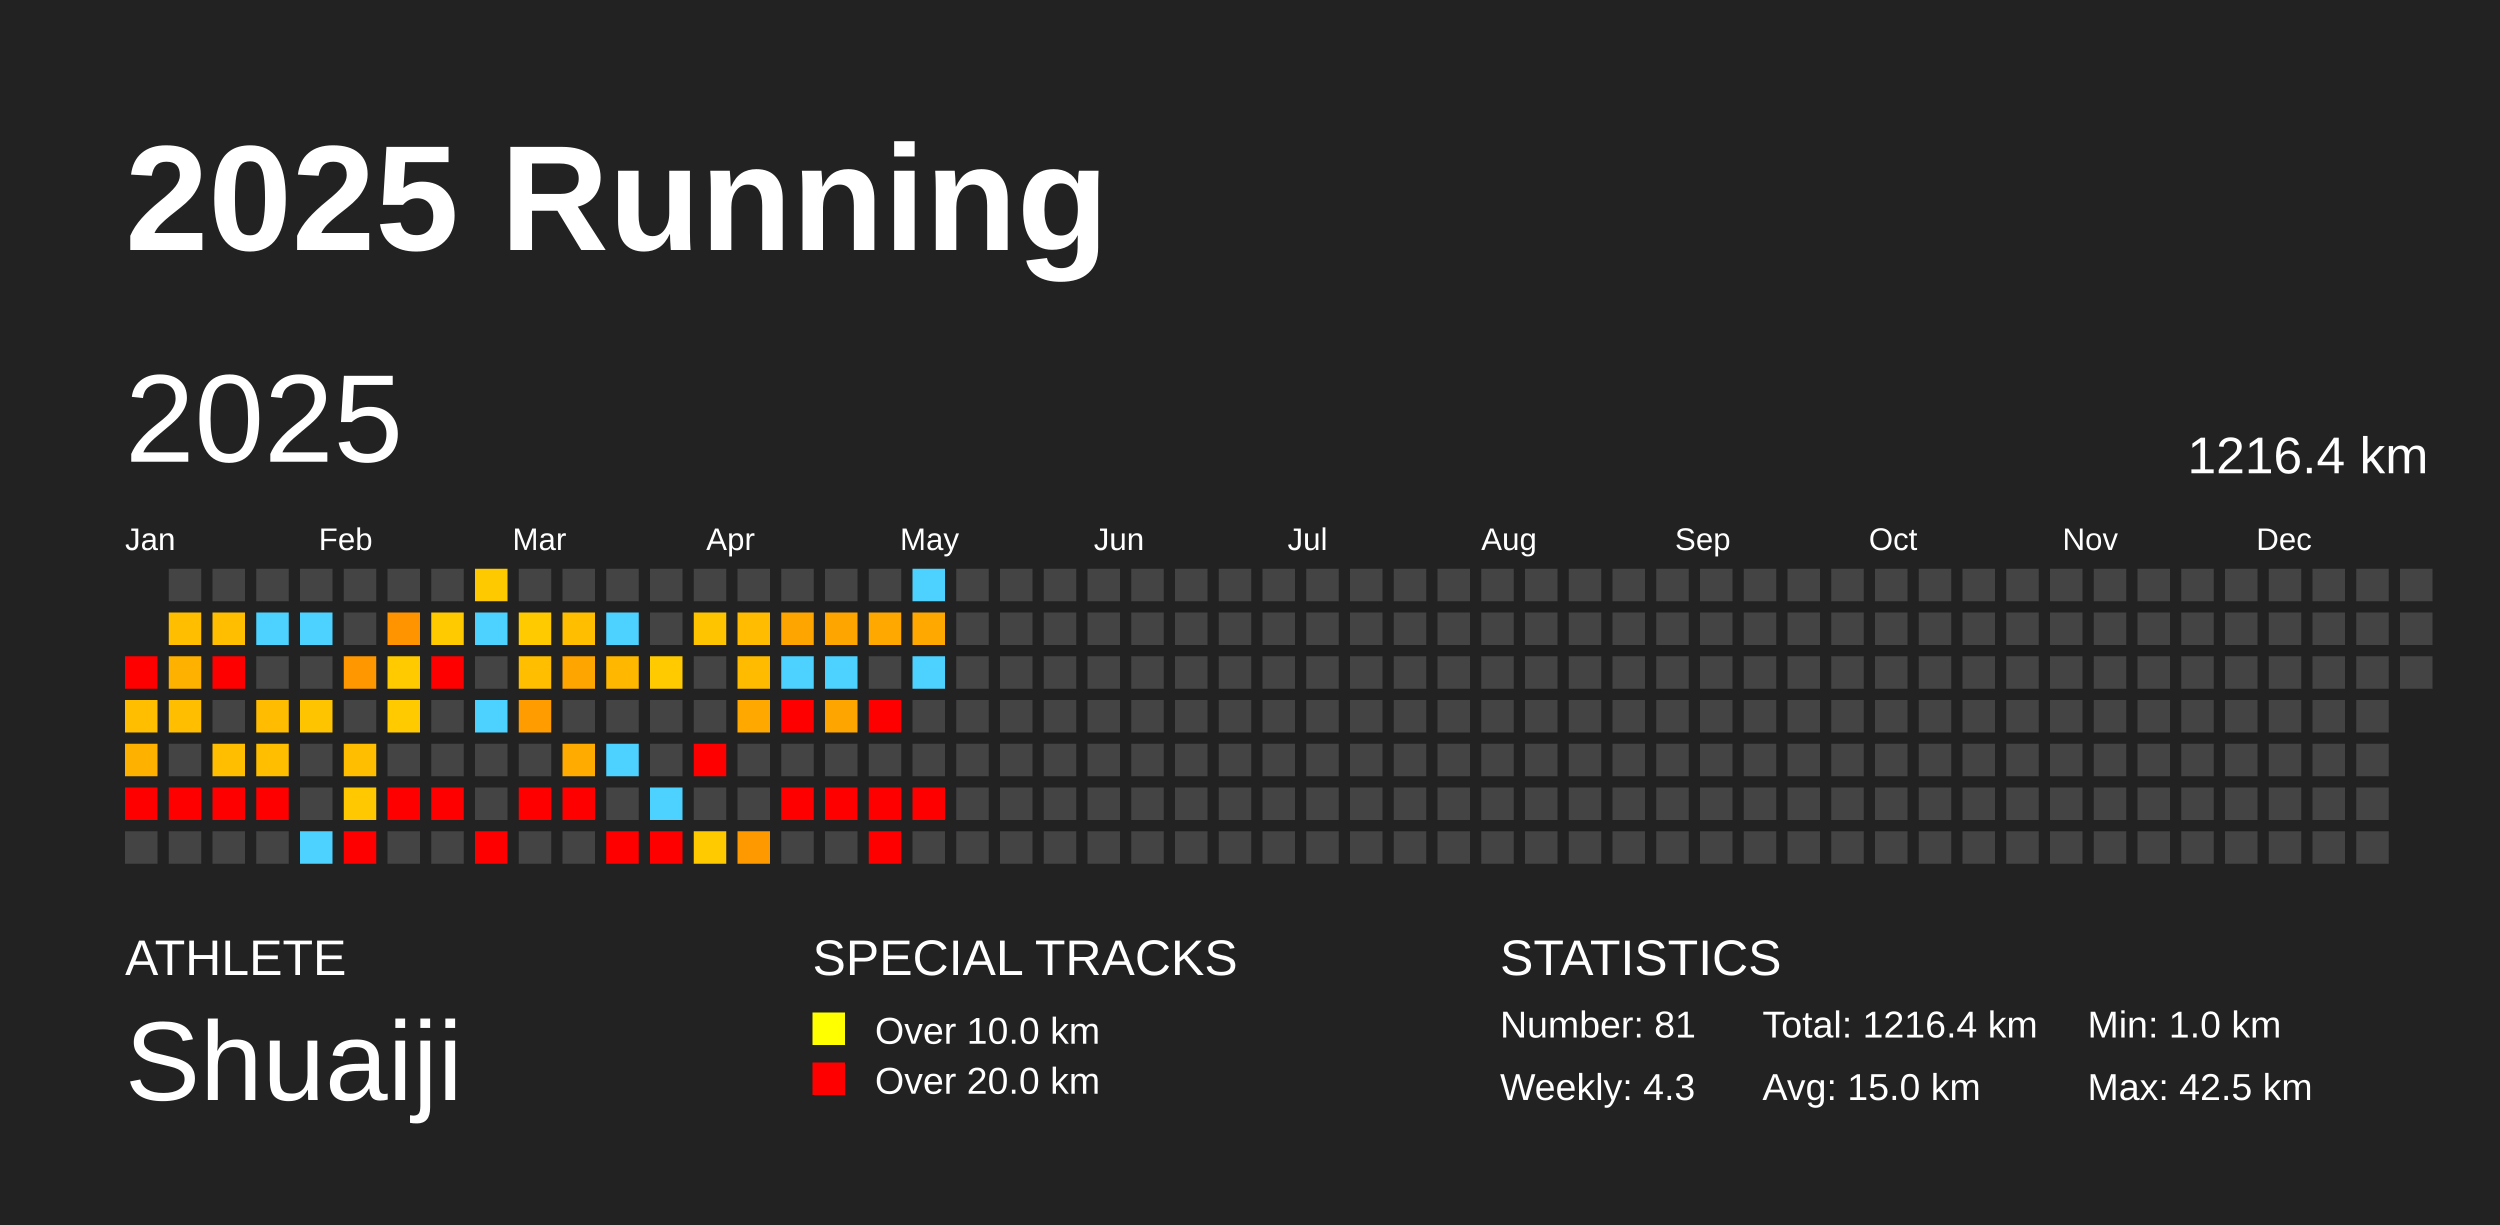
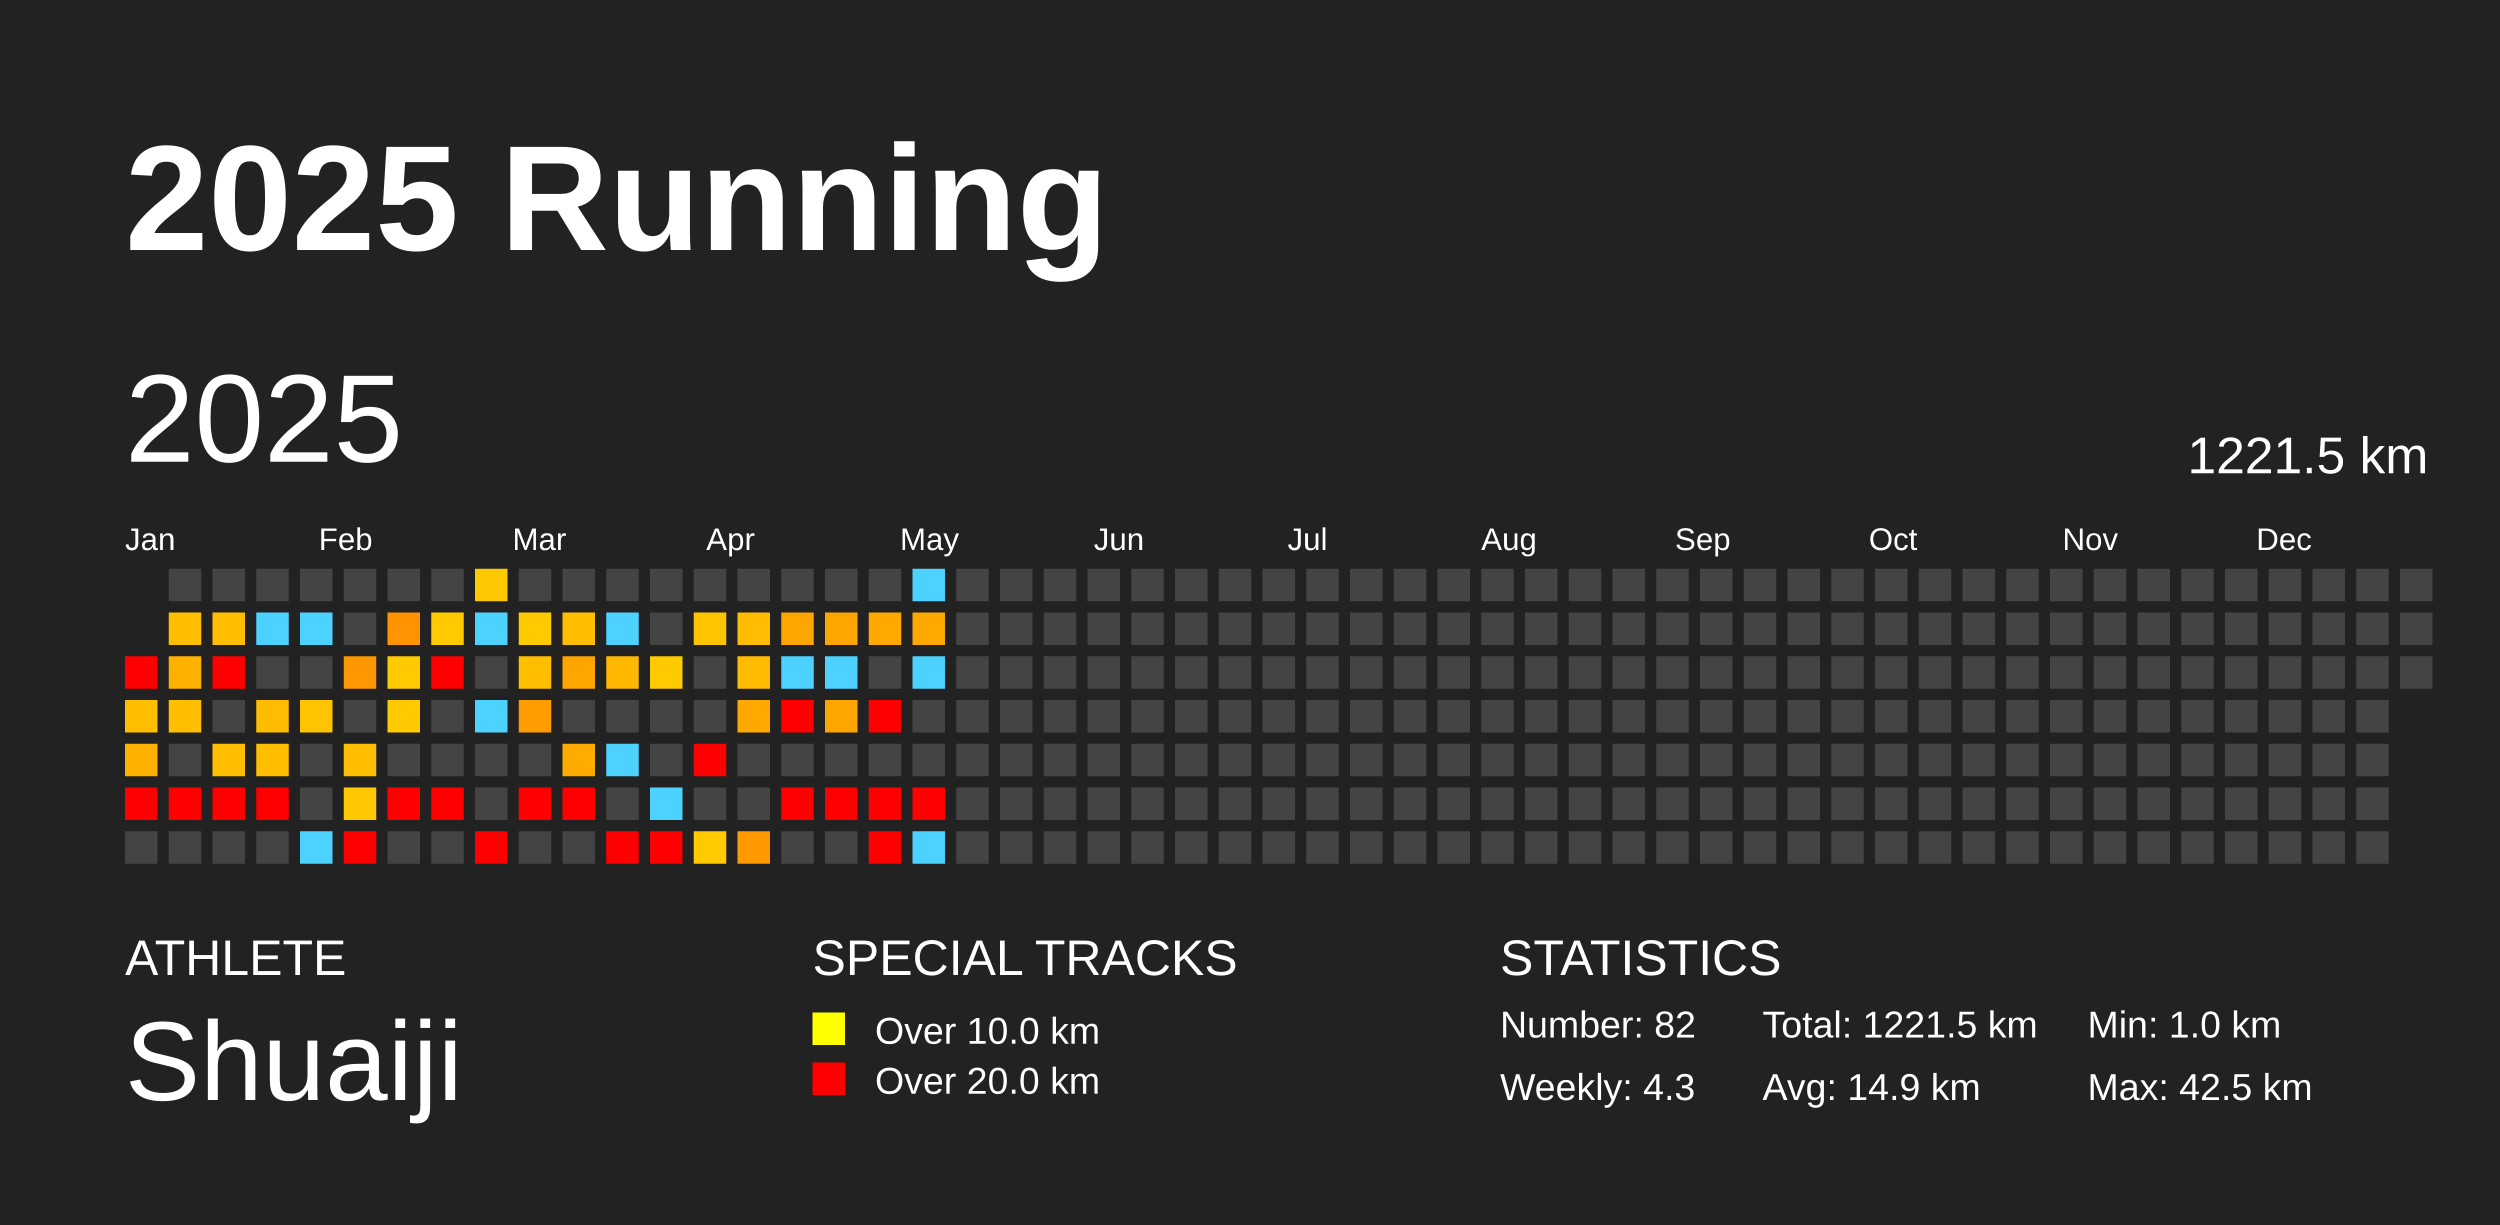
<svg xmlns="http://www.w3.org/2000/svg" baseProfile="full" height="98mm" version="1.1" viewBox="0,0,200,98" width="200mm">
  <defs />
  <rect fill="#222222" height="98" width="200" x="0" y="0" />
  <text fill="#FFFFFF" style="font-size:12px; font-family:Arial; font-weight:bold;" x="10" y="20">2025 Running</text>
  <text fill="#FFFFFF" style="font-size:4px; font-family:Arial" x="10" y="78">ATHLETE</text>
  <text fill="#FFFFFF" style="font-size:9px; font-family:Arial" x="10" y="88">Shuaiji</text>
  <text fill="#FFFFFF" style="font-size:4px; font-family:Arial" x="65" y="78">SPECIAL TRACKS</text>
  <rect fill="yellow" height="2.6" width="2.6" x="65" y="81" />
  <text fill="#FFFFFF" style="font-size:3px; font-family:Arial" x="70" y="83.5">Over 10.0 km</text>
  <rect fill="red" height="2.6" width="2.6" x="65" y="85" />
  <text fill="#FFFFFF" style="font-size:3px; font-family:Arial" x="70" y="87.5">Over 20.0 km</text>
  <text fill="#FFFFFF" style="font-size:4px; font-family:Arial" x="120" y="78">STATISTICS</text>
-   <text fill="#FFFFFF" style="font-size:3px; font-family:Arial" x="120" y="83">Number: 81</text>
+   <text fill="#FFFFFF" style="font-size:3px; font-family:Arial" x="120" y="83">Number: 82</text>
  <text fill="#FFFFFF" style="font-size:3px; font-family:Arial" x="120" y="88">Weekly: 4.3</text>
-   <text fill="#FFFFFF" style="font-size:3px; font-family:Arial" x="141" y="83">Total: 1216.4 km</text>
-   <text fill="#FFFFFF" style="font-size:3px; font-family:Arial" x="141" y="88">Avg: 15.0 km</text>
+   <text fill="#FFFFFF" style="font-size:3px; font-family:Arial" x="141" y="83">Total: 1221.5 km</text>
+   <text fill="#FFFFFF" style="font-size:3px; font-family:Arial" x="141" y="88">Avg: 14.9 km</text>
  <text fill="#FFFFFF" style="font-size:3px; font-family:Arial" x="167" y="83">Min: 1.0 km</text>
  <text fill="#FFFFFF" style="font-size:3px; font-family:Arial" x="167" y="88">Max: 42.5 km</text>
  <text dominant-baseline="hanging" fill="#FFFFFF" style="font-size:10.0px; font-family:Arial;" x="10" y="30">2025</text>
-   <text dominant-baseline="hanging" fill="#FFFFFF" style="font-size:4.125px; font-family:Arial;" x="175" y="35">1216.4 km</text>
+   <text dominant-baseline="hanging" fill="#FFFFFF" style="font-size:4.125px; font-family:Arial;" x="175" y="35">1221.5 km</text>
  <text fill="#FFFFFF" style="font-size:2.5px; font-family:Arial" x="10.0" y="44">Jan</text>
  <text fill="#FFFFFF" style="font-size:2.5px; font-family:Arial" x="25.5" y="44">Feb</text>
  <text fill="#FFFFFF" style="font-size:2.5px; font-family:Arial" x="41.0" y="44">Mar</text>
  <text fill="#FFFFFF" style="font-size:2.5px; font-family:Arial" x="56.5" y="44">Apr</text>
  <text fill="#FFFFFF" style="font-size:2.5px; font-family:Arial" x="72.0" y="44">May</text>
  <text fill="#FFFFFF" style="font-size:2.5px; font-family:Arial" x="87.5" y="44">Jun</text>
  <text fill="#FFFFFF" style="font-size:2.5px; font-family:Arial" x="103.0" y="44">Jul</text>
  <text fill="#FFFFFF" style="font-size:2.5px; font-family:Arial" x="118.5" y="44">Aug</text>
  <text fill="#FFFFFF" style="font-size:2.5px; font-family:Arial" x="134.0" y="44">Sep</text>
  <text fill="#FFFFFF" style="font-size:2.5px; font-family:Arial" x="149.5" y="44">Oct</text>
  <text fill="#FFFFFF" style="font-size:2.5px; font-family:Arial" x="165.0" y="44">Nov</text>
  <text fill="#FFFFFF" style="font-size:2.5px; font-family:Arial" x="180.5" y="44">Dec</text>
  <rect fill="red" height="2.6" width="2.6" x="10.0" y="52.5" />
  <rect fill="#ffbe00" height="2.6" width="2.6" x="10.0" y="56.0" />
  <rect fill="#ffb100" height="2.6" width="2.6" x="10.0" y="59.5" />
  <rect fill="red" height="2.6" width="2.6" x="10.0" y="63.0" />
  <rect fill="#444444" height="2.6" width="2.6" x="10.0" y="66.5" />
  <rect fill="#444444" height="2.6" width="2.6" x="13.5" y="45.5" />
  <rect fill="#ffbe00" height="2.6" width="2.6" x="13.5" y="49.0" />
  <rect fill="#ffb100" height="2.6" width="2.6" x="13.5" y="52.5" />
  <rect fill="#ffbe00" height="2.6" width="2.6" x="13.5" y="56.0" />
  <rect fill="#444444" height="2.6" width="2.6" x="13.5" y="59.5" />
  <rect fill="red" height="2.6" width="2.6" x="13.5" y="63.0" />
  <rect fill="#444444" height="2.6" width="2.6" x="13.5" y="66.5" />
  <rect fill="#444444" height="2.6" width="2.6" x="17.0" y="45.5" />
  <rect fill="#ffbe00" height="2.6" width="2.6" x="17.0" y="49.0" />
  <rect fill="red" height="2.6" width="2.6" x="17.0" y="52.5" />
  <rect fill="#444444" height="2.6" width="2.6" x="17.0" y="56.0" />
  <rect fill="#ffbe00" height="2.6" width="2.6" x="17.0" y="59.5" />
  <rect fill="red" height="2.6" width="2.6" x="17.0" y="63.0" />
  <rect fill="#444444" height="2.6" width="2.6" x="17.0" y="66.5" />
  <rect fill="#444444" height="2.6" width="2.6" x="20.5" y="45.5" />
  <rect fill="#4dd2ff" height="2.6" width="2.6" x="20.5" y="49.0" />
  <rect fill="#444444" height="2.6" width="2.6" x="20.5" y="52.5" />
  <rect fill="#ffbc00" height="2.6" width="2.6" x="20.5" y="56.0" />
  <rect fill="#ffbe00" height="2.6" width="2.6" x="20.5" y="59.5" />
  <rect fill="red" height="2.6" width="2.6" x="20.5" y="63.0" />
  <rect fill="#444444" height="2.6" width="2.6" x="20.5" y="66.5" />
  <rect fill="#444444" height="2.6" width="2.6" x="24.0" y="45.5" />
  <rect fill="#4dd2ff" height="2.6" width="2.6" x="24.0" y="49.0" />
  <rect fill="#444444" height="2.6" width="2.6" x="24.0" y="52.5" />
  <rect fill="#ffc400" height="2.6" width="2.6" x="24.0" y="56.0" />
  <rect fill="#444444" height="2.6" width="2.6" x="24.0" y="59.5" />
  <rect fill="#444444" height="2.6" width="2.6" x="24.0" y="63.0" />
  <rect fill="#4dd2ff" height="2.6" width="2.6" x="24.0" y="66.5" />
  <rect fill="#444444" height="2.6" width="2.6" x="27.5" y="45.5" />
  <rect fill="#444444" height="2.6" width="2.6" x="27.5" y="49.0" />
  <rect fill="#ff9700" height="2.6" width="2.6" x="27.5" y="52.5" />
  <rect fill="#444444" height="2.6" width="2.6" x="27.5" y="56.0" />
  <rect fill="#ffbe00" height="2.6" width="2.6" x="27.5" y="59.5" />
  <rect fill="#ffc800" height="2.6" width="2.6" x="27.5" y="63.0" />
  <rect fill="red" height="2.6" width="2.6" x="27.5" y="66.5" />
  <rect fill="#444444" height="2.6" width="2.6" x="31.0" y="45.5" />
  <rect fill="#ff9300" height="2.6" width="2.6" x="31.0" y="49.0" />
  <rect fill="#ffca00" height="2.6" width="2.6" x="31.0" y="52.5" />
  <rect fill="#ffca00" height="2.6" width="2.6" x="31.0" y="56.0" />
  <rect fill="#444444" height="2.6" width="2.6" x="31.0" y="59.5" />
  <rect fill="red" height="2.6" width="2.6" x="31.0" y="63.0" />
  <rect fill="#444444" height="2.6" width="2.6" x="31.0" y="66.5" />
  <rect fill="#444444" height="2.6" width="2.6" x="34.5" y="45.5" />
  <rect fill="#ffca00" height="2.6" width="2.6" x="34.5" y="49.0" />
  <rect fill="red" height="2.6" width="2.6" x="34.5" y="52.5" />
  <rect fill="#444444" height="2.6" width="2.6" x="34.5" y="56.0" />
  <rect fill="#444444" height="2.6" width="2.6" x="34.5" y="59.5" />
  <rect fill="red" height="2.6" width="2.6" x="34.5" y="63.0" />
  <rect fill="#444444" height="2.6" width="2.6" x="34.5" y="66.5" />
  <rect fill="#ffc900" height="2.6" width="2.6" x="38.0" y="45.5" />
  <rect fill="#4dd2ff" height="2.6" width="2.6" x="38.0" y="49.0" />
  <rect fill="#444444" height="2.6" width="2.6" x="38.0" y="52.5" />
  <rect fill="#4dd2ff" height="2.6" width="2.6" x="38.0" y="56.0" />
  <rect fill="#444444" height="2.6" width="2.6" x="38.0" y="59.5" />
  <rect fill="#444444" height="2.6" width="2.6" x="38.0" y="63.0" />
  <rect fill="red" height="2.6" width="2.6" x="38.0" y="66.5" />
  <rect fill="#444444" height="2.6" width="2.6" x="41.5" y="45.5" />
  <rect fill="#ffca00" height="2.6" width="2.6" x="41.5" y="49.0" />
  <rect fill="#ffbe00" height="2.6" width="2.6" x="41.5" y="52.5" />
  <rect fill="#ff9c00" height="2.6" width="2.6" x="41.5" y="56.0" />
  <rect fill="#444444" height="2.6" width="2.6" x="41.5" y="59.5" />
  <rect fill="red" height="2.6" width="2.6" x="41.5" y="63.0" />
  <rect fill="#444444" height="2.6" width="2.6" x="41.5" y="66.5" />
  <rect fill="#444444" height="2.6" width="2.6" x="45.0" y="45.5" />
  <rect fill="#ffbe00" height="2.6" width="2.6" x="45.0" y="49.0" />
  <rect fill="#ffa500" height="2.6" width="2.6" x="45.0" y="52.5" />
  <rect fill="#444444" height="2.6" width="2.6" x="45.0" y="56.0" />
  <rect fill="#ffab00" height="2.6" width="2.6" x="45.0" y="59.5" />
  <rect fill="red" height="2.6" width="2.6" x="45.0" y="63.0" />
  <rect fill="#444444" height="2.6" width="2.6" x="45.0" y="66.5" />
  <rect fill="#444444" height="2.6" width="2.6" x="48.5" y="45.5" />
  <rect fill="#4dd2ff" height="2.6" width="2.6" x="48.5" y="49.0" />
  <rect fill="#ffb700" height="2.6" width="2.6" x="48.5" y="52.5" />
  <rect fill="#444444" height="2.6" width="2.6" x="48.5" y="56.0" />
  <rect fill="#4dd2ff" height="2.6" width="2.6" x="48.5" y="59.5" />
  <rect fill="#444444" height="2.6" width="2.6" x="48.5" y="63.0" />
  <rect fill="red" height="2.6" width="2.6" x="48.5" y="66.5" />
  <rect fill="#444444" height="2.6" width="2.6" x="52.0" y="45.5" />
  <rect fill="#444444" height="2.6" width="2.6" x="52.0" y="49.0" />
  <rect fill="#ffca00" height="2.6" width="2.6" x="52.0" y="52.5" />
  <rect fill="#444444" height="2.6" width="2.6" x="52.0" y="56.0" />
  <rect fill="#444444" height="2.6" width="2.6" x="52.0" y="59.5" />
  <rect fill="#4dd2ff" height="2.6" width="2.6" x="52.0" y="63.0" />
  <rect fill="red" height="2.6" width="2.6" x="52.0" y="66.5" />
  <rect fill="#444444" height="2.6" width="2.6" x="55.5" y="45.5" />
  <rect fill="#ffc400" height="2.6" width="2.6" x="55.5" y="49.0" />
  <rect fill="#444444" height="2.6" width="2.6" x="55.5" y="52.5" />
  <rect fill="#444444" height="2.6" width="2.6" x="55.5" y="56.0" />
  <rect fill="red" height="2.6" width="2.6" x="55.5" y="59.5" />
  <rect fill="#444444" height="2.6" width="2.6" x="55.5" y="63.0" />
  <rect fill="#ffca00" height="2.6" width="2.6" x="55.5" y="66.5" />
  <rect fill="#444444" height="2.6" width="2.6" x="59.0" y="45.5" />
  <rect fill="#ffbc00" height="2.6" width="2.6" x="59.0" y="49.0" />
  <rect fill="#ffbb00" height="2.6" width="2.6" x="59.0" y="52.5" />
  <rect fill="#ffa800" height="2.6" width="2.6" x="59.0" y="56.0" />
  <rect fill="#444444" height="2.6" width="2.6" x="59.0" y="59.5" />
  <rect fill="#444444" height="2.6" width="2.6" x="59.0" y="63.0" />
  <rect fill="#ff9900" height="2.6" width="2.6" x="59.0" y="66.5" />
  <rect fill="#444444" height="2.6" width="2.6" x="62.5" y="45.5" />
  <rect fill="#ffa500" height="2.6" width="2.6" x="62.5" y="49.0" />
  <rect fill="#4dd2ff" height="2.6" width="2.6" x="62.5" y="52.5" />
  <rect fill="red" height="2.6" width="2.6" x="62.5" y="56.0" />
  <rect fill="#444444" height="2.6" width="2.6" x="62.5" y="59.5" />
  <rect fill="red" height="2.6" width="2.6" x="62.5" y="63.0" />
  <rect fill="#444444" height="2.6" width="2.6" x="62.5" y="66.5" />
  <rect fill="#444444" height="2.6" width="2.6" x="66.0" y="45.5" />
  <rect fill="#ffa500" height="2.6" width="2.6" x="66.0" y="49.0" />
  <rect fill="#4dd2ff" height="2.6" width="2.6" x="66.0" y="52.5" />
  <rect fill="#ffa500" height="2.6" width="2.6" x="66.0" y="56.0" />
  <rect fill="#444444" height="2.6" width="2.6" x="66.0" y="59.5" />
  <rect fill="red" height="2.6" width="2.6" x="66.0" y="63.0" />
  <rect fill="#444444" height="2.6" width="2.6" x="66.0" y="66.5" />
  <rect fill="#444444" height="2.6" width="2.6" x="69.5" y="45.5" />
  <rect fill="#ffa800" height="2.6" width="2.6" x="69.5" y="49.0" />
  <rect fill="#444444" height="2.6" width="2.6" x="69.5" y="52.5" />
  <rect fill="red" height="2.6" width="2.6" x="69.5" y="56.0" />
  <rect fill="#444444" height="2.6" width="2.6" x="69.5" y="59.5" />
  <rect fill="red" height="2.6" width="2.6" x="69.5" y="63.0" />
  <rect fill="red" height="2.6" width="2.6" x="69.5" y="66.5" />
  <rect fill="#4dd2ff" height="2.6" width="2.6" x="73.0" y="45.5" />
  <rect fill="#ffa800" height="2.6" width="2.6" x="73.0" y="49.0" />
  <rect fill="#4dd2ff" height="2.6" width="2.6" x="73.0" y="52.5" />
  <rect fill="#444444" height="2.6" width="2.6" x="73.0" y="56.0" />
  <rect fill="#444444" height="2.6" width="2.6" x="73.0" y="59.5" />
  <rect fill="red" height="2.6" width="2.6" x="73.0" y="63.0" />
-   <rect fill="#444444" height="2.6" width="2.6" x="73.0" y="66.5" />
+   <rect fill="#4dd2ff" height="2.6" width="2.6" x="73.0" y="66.5" />
  <rect fill="#444444" height="2.6" width="2.6" x="76.5" y="45.5" />
  <rect fill="#444444" height="2.6" width="2.6" x="76.5" y="49.0" />
  <rect fill="#444444" height="2.6" width="2.6" x="76.5" y="52.5" />
  <rect fill="#444444" height="2.6" width="2.6" x="76.5" y="56.0" />
  <rect fill="#444444" height="2.6" width="2.6" x="76.5" y="59.5" />
  <rect fill="#444444" height="2.6" width="2.6" x="76.5" y="63.0" />
  <rect fill="#444444" height="2.6" width="2.6" x="76.5" y="66.5" />
  <rect fill="#444444" height="2.6" width="2.6" x="80.0" y="45.5" />
  <rect fill="#444444" height="2.6" width="2.6" x="80.0" y="49.0" />
  <rect fill="#444444" height="2.6" width="2.6" x="80.0" y="52.5" />
  <rect fill="#444444" height="2.6" width="2.6" x="80.0" y="56.0" />
  <rect fill="#444444" height="2.6" width="2.6" x="80.0" y="59.5" />
  <rect fill="#444444" height="2.6" width="2.6" x="80.0" y="63.0" />
  <rect fill="#444444" height="2.6" width="2.6" x="80.0" y="66.5" />
  <rect fill="#444444" height="2.6" width="2.6" x="83.5" y="45.5" />
  <rect fill="#444444" height="2.6" width="2.6" x="83.5" y="49.0" />
  <rect fill="#444444" height="2.6" width="2.6" x="83.5" y="52.5" />
  <rect fill="#444444" height="2.6" width="2.6" x="83.5" y="56.0" />
  <rect fill="#444444" height="2.6" width="2.6" x="83.5" y="59.5" />
  <rect fill="#444444" height="2.6" width="2.6" x="83.5" y="63.0" />
  <rect fill="#444444" height="2.6" width="2.6" x="83.5" y="66.5" />
  <rect fill="#444444" height="2.6" width="2.6" x="87.0" y="45.5" />
  <rect fill="#444444" height="2.6" width="2.6" x="87.0" y="49.0" />
  <rect fill="#444444" height="2.6" width="2.6" x="87.0" y="52.5" />
  <rect fill="#444444" height="2.6" width="2.6" x="87.0" y="56.0" />
  <rect fill="#444444" height="2.6" width="2.6" x="87.0" y="59.5" />
  <rect fill="#444444" height="2.6" width="2.6" x="87.0" y="63.0" />
  <rect fill="#444444" height="2.6" width="2.6" x="87.0" y="66.5" />
  <rect fill="#444444" height="2.6" width="2.6" x="90.5" y="45.5" />
  <rect fill="#444444" height="2.6" width="2.6" x="90.5" y="49.0" />
  <rect fill="#444444" height="2.6" width="2.6" x="90.5" y="52.5" />
  <rect fill="#444444" height="2.6" width="2.6" x="90.5" y="56.0" />
  <rect fill="#444444" height="2.6" width="2.6" x="90.5" y="59.5" />
  <rect fill="#444444" height="2.6" width="2.6" x="90.5" y="63.0" />
  <rect fill="#444444" height="2.6" width="2.6" x="90.5" y="66.5" />
  <rect fill="#444444" height="2.6" width="2.6" x="94.0" y="45.5" />
  <rect fill="#444444" height="2.6" width="2.6" x="94.0" y="49.0" />
  <rect fill="#444444" height="2.6" width="2.6" x="94.0" y="52.5" />
  <rect fill="#444444" height="2.6" width="2.6" x="94.0" y="56.0" />
  <rect fill="#444444" height="2.6" width="2.6" x="94.0" y="59.5" />
  <rect fill="#444444" height="2.6" width="2.6" x="94.0" y="63.0" />
  <rect fill="#444444" height="2.6" width="2.6" x="94.0" y="66.5" />
  <rect fill="#444444" height="2.6" width="2.6" x="97.5" y="45.5" />
  <rect fill="#444444" height="2.6" width="2.6" x="97.5" y="49.0" />
  <rect fill="#444444" height="2.6" width="2.6" x="97.5" y="52.5" />
  <rect fill="#444444" height="2.6" width="2.6" x="97.5" y="56.0" />
  <rect fill="#444444" height="2.6" width="2.6" x="97.5" y="59.5" />
  <rect fill="#444444" height="2.6" width="2.6" x="97.5" y="63.0" />
  <rect fill="#444444" height="2.6" width="2.6" x="97.5" y="66.5" />
  <rect fill="#444444" height="2.6" width="2.6" x="101.0" y="45.5" />
  <rect fill="#444444" height="2.6" width="2.6" x="101.0" y="49.0" />
  <rect fill="#444444" height="2.6" width="2.6" x="101.0" y="52.5" />
  <rect fill="#444444" height="2.6" width="2.6" x="101.0" y="56.0" />
  <rect fill="#444444" height="2.6" width="2.6" x="101.0" y="59.5" />
  <rect fill="#444444" height="2.6" width="2.6" x="101.0" y="63.0" />
  <rect fill="#444444" height="2.6" width="2.6" x="101.0" y="66.5" />
  <rect fill="#444444" height="2.6" width="2.6" x="104.5" y="45.5" />
  <rect fill="#444444" height="2.6" width="2.6" x="104.5" y="49.0" />
  <rect fill="#444444" height="2.6" width="2.6" x="104.5" y="52.5" />
  <rect fill="#444444" height="2.6" width="2.6" x="104.5" y="56.0" />
  <rect fill="#444444" height="2.6" width="2.6" x="104.5" y="59.5" />
  <rect fill="#444444" height="2.6" width="2.6" x="104.5" y="63.0" />
  <rect fill="#444444" height="2.6" width="2.6" x="104.5" y="66.5" />
  <rect fill="#444444" height="2.6" width="2.6" x="108.0" y="45.5" />
  <rect fill="#444444" height="2.6" width="2.6" x="108.0" y="49.0" />
  <rect fill="#444444" height="2.6" width="2.6" x="108.0" y="52.5" />
  <rect fill="#444444" height="2.6" width="2.6" x="108.0" y="56.0" />
  <rect fill="#444444" height="2.6" width="2.6" x="108.0" y="59.5" />
  <rect fill="#444444" height="2.6" width="2.6" x="108.0" y="63.0" />
  <rect fill="#444444" height="2.6" width="2.6" x="108.0" y="66.5" />
  <rect fill="#444444" height="2.6" width="2.6" x="111.5" y="45.5" />
  <rect fill="#444444" height="2.6" width="2.6" x="111.5" y="49.0" />
  <rect fill="#444444" height="2.6" width="2.6" x="111.5" y="52.5" />
  <rect fill="#444444" height="2.6" width="2.6" x="111.5" y="56.0" />
  <rect fill="#444444" height="2.6" width="2.6" x="111.5" y="59.5" />
  <rect fill="#444444" height="2.6" width="2.6" x="111.5" y="63.0" />
  <rect fill="#444444" height="2.6" width="2.6" x="111.5" y="66.5" />
  <rect fill="#444444" height="2.6" width="2.6" x="115.0" y="45.5" />
  <rect fill="#444444" height="2.6" width="2.6" x="115.0" y="49.0" />
  <rect fill="#444444" height="2.6" width="2.6" x="115.0" y="52.5" />
  <rect fill="#444444" height="2.6" width="2.6" x="115.0" y="56.0" />
  <rect fill="#444444" height="2.6" width="2.6" x="115.0" y="59.5" />
  <rect fill="#444444" height="2.6" width="2.6" x="115.0" y="63.0" />
  <rect fill="#444444" height="2.6" width="2.6" x="115.0" y="66.5" />
  <rect fill="#444444" height="2.6" width="2.6" x="118.5" y="45.5" />
  <rect fill="#444444" height="2.6" width="2.6" x="118.5" y="49.0" />
  <rect fill="#444444" height="2.6" width="2.6" x="118.5" y="52.5" />
  <rect fill="#444444" height="2.6" width="2.6" x="118.5" y="56.0" />
  <rect fill="#444444" height="2.6" width="2.6" x="118.5" y="59.5" />
  <rect fill="#444444" height="2.6" width="2.6" x="118.5" y="63.0" />
  <rect fill="#444444" height="2.6" width="2.6" x="118.5" y="66.5" />
  <rect fill="#444444" height="2.6" width="2.6" x="122.0" y="45.5" />
  <rect fill="#444444" height="2.6" width="2.6" x="122.0" y="49.0" />
  <rect fill="#444444" height="2.6" width="2.6" x="122.0" y="52.5" />
  <rect fill="#444444" height="2.6" width="2.6" x="122.0" y="56.0" />
  <rect fill="#444444" height="2.6" width="2.6" x="122.0" y="59.5" />
  <rect fill="#444444" height="2.6" width="2.6" x="122.0" y="63.0" />
  <rect fill="#444444" height="2.6" width="2.6" x="122.0" y="66.5" />
  <rect fill="#444444" height="2.6" width="2.6" x="125.5" y="45.5" />
  <rect fill="#444444" height="2.6" width="2.6" x="125.5" y="49.0" />
  <rect fill="#444444" height="2.6" width="2.6" x="125.5" y="52.5" />
  <rect fill="#444444" height="2.6" width="2.6" x="125.5" y="56.0" />
  <rect fill="#444444" height="2.6" width="2.6" x="125.5" y="59.5" />
  <rect fill="#444444" height="2.6" width="2.6" x="125.5" y="63.0" />
  <rect fill="#444444" height="2.6" width="2.6" x="125.5" y="66.5" />
  <rect fill="#444444" height="2.6" width="2.6" x="129.0" y="45.5" />
  <rect fill="#444444" height="2.6" width="2.6" x="129.0" y="49.0" />
  <rect fill="#444444" height="2.6" width="2.6" x="129.0" y="52.5" />
  <rect fill="#444444" height="2.6" width="2.6" x="129.0" y="56.0" />
  <rect fill="#444444" height="2.6" width="2.6" x="129.0" y="59.5" />
  <rect fill="#444444" height="2.6" width="2.6" x="129.0" y="63.0" />
  <rect fill="#444444" height="2.6" width="2.6" x="129.0" y="66.5" />
  <rect fill="#444444" height="2.6" width="2.6" x="132.5" y="45.5" />
  <rect fill="#444444" height="2.6" width="2.6" x="132.5" y="49.0" />
  <rect fill="#444444" height="2.6" width="2.6" x="132.5" y="52.5" />
  <rect fill="#444444" height="2.6" width="2.6" x="132.5" y="56.0" />
  <rect fill="#444444" height="2.6" width="2.6" x="132.5" y="59.5" />
  <rect fill="#444444" height="2.6" width="2.6" x="132.5" y="63.0" />
  <rect fill="#444444" height="2.6" width="2.6" x="132.5" y="66.5" />
  <rect fill="#444444" height="2.6" width="2.6" x="136.0" y="45.5" />
  <rect fill="#444444" height="2.6" width="2.6" x="136.0" y="49.0" />
  <rect fill="#444444" height="2.6" width="2.6" x="136.0" y="52.5" />
  <rect fill="#444444" height="2.6" width="2.6" x="136.0" y="56.0" />
  <rect fill="#444444" height="2.6" width="2.6" x="136.0" y="59.5" />
  <rect fill="#444444" height="2.6" width="2.6" x="136.0" y="63.0" />
  <rect fill="#444444" height="2.6" width="2.6" x="136.0" y="66.5" />
  <rect fill="#444444" height="2.6" width="2.6" x="139.5" y="45.5" />
  <rect fill="#444444" height="2.6" width="2.6" x="139.5" y="49.0" />
  <rect fill="#444444" height="2.6" width="2.6" x="139.5" y="52.5" />
  <rect fill="#444444" height="2.6" width="2.6" x="139.5" y="56.0" />
  <rect fill="#444444" height="2.6" width="2.6" x="139.5" y="59.5" />
  <rect fill="#444444" height="2.6" width="2.6" x="139.5" y="63.0" />
  <rect fill="#444444" height="2.6" width="2.6" x="139.5" y="66.5" />
  <rect fill="#444444" height="2.6" width="2.6" x="143.0" y="45.5" />
  <rect fill="#444444" height="2.6" width="2.6" x="143.0" y="49.0" />
  <rect fill="#444444" height="2.6" width="2.6" x="143.0" y="52.5" />
  <rect fill="#444444" height="2.6" width="2.6" x="143.0" y="56.0" />
  <rect fill="#444444" height="2.6" width="2.6" x="143.0" y="59.5" />
  <rect fill="#444444" height="2.6" width="2.6" x="143.0" y="63.0" />
  <rect fill="#444444" height="2.6" width="2.6" x="143.0" y="66.5" />
  <rect fill="#444444" height="2.6" width="2.6" x="146.5" y="45.5" />
  <rect fill="#444444" height="2.6" width="2.6" x="146.5" y="49.0" />
  <rect fill="#444444" height="2.6" width="2.6" x="146.5" y="52.5" />
  <rect fill="#444444" height="2.6" width="2.6" x="146.5" y="56.0" />
  <rect fill="#444444" height="2.6" width="2.6" x="146.5" y="59.5" />
  <rect fill="#444444" height="2.6" width="2.6" x="146.5" y="63.0" />
  <rect fill="#444444" height="2.6" width="2.6" x="146.5" y="66.5" />
  <rect fill="#444444" height="2.6" width="2.6" x="150.0" y="45.5" />
  <rect fill="#444444" height="2.6" width="2.6" x="150.0" y="49.0" />
  <rect fill="#444444" height="2.6" width="2.6" x="150.0" y="52.5" />
  <rect fill="#444444" height="2.6" width="2.6" x="150.0" y="56.0" />
  <rect fill="#444444" height="2.6" width="2.6" x="150.0" y="59.5" />
  <rect fill="#444444" height="2.6" width="2.6" x="150.0" y="63.0" />
  <rect fill="#444444" height="2.6" width="2.6" x="150.0" y="66.5" />
  <rect fill="#444444" height="2.6" width="2.6" x="153.5" y="45.5" />
  <rect fill="#444444" height="2.6" width="2.6" x="153.5" y="49.0" />
  <rect fill="#444444" height="2.6" width="2.6" x="153.5" y="52.5" />
  <rect fill="#444444" height="2.6" width="2.6" x="153.5" y="56.0" />
  <rect fill="#444444" height="2.6" width="2.6" x="153.5" y="59.5" />
  <rect fill="#444444" height="2.6" width="2.6" x="153.5" y="63.0" />
  <rect fill="#444444" height="2.6" width="2.6" x="153.5" y="66.5" />
  <rect fill="#444444" height="2.6" width="2.6" x="157.0" y="45.5" />
  <rect fill="#444444" height="2.6" width="2.6" x="157.0" y="49.0" />
  <rect fill="#444444" height="2.6" width="2.6" x="157.0" y="52.5" />
  <rect fill="#444444" height="2.6" width="2.6" x="157.0" y="56.0" />
  <rect fill="#444444" height="2.6" width="2.6" x="157.0" y="59.5" />
  <rect fill="#444444" height="2.6" width="2.6" x="157.0" y="63.0" />
  <rect fill="#444444" height="2.6" width="2.6" x="157.0" y="66.5" />
  <rect fill="#444444" height="2.6" width="2.6" x="160.5" y="45.5" />
  <rect fill="#444444" height="2.6" width="2.6" x="160.5" y="49.0" />
  <rect fill="#444444" height="2.6" width="2.6" x="160.5" y="52.5" />
  <rect fill="#444444" height="2.6" width="2.6" x="160.5" y="56.0" />
  <rect fill="#444444" height="2.6" width="2.6" x="160.5" y="59.5" />
  <rect fill="#444444" height="2.6" width="2.6" x="160.5" y="63.0" />
  <rect fill="#444444" height="2.6" width="2.6" x="160.5" y="66.5" />
  <rect fill="#444444" height="2.6" width="2.6" x="164.0" y="45.5" />
  <rect fill="#444444" height="2.6" width="2.6" x="164.0" y="49.0" />
  <rect fill="#444444" height="2.6" width="2.6" x="164.0" y="52.5" />
  <rect fill="#444444" height="2.6" width="2.6" x="164.0" y="56.0" />
  <rect fill="#444444" height="2.6" width="2.6" x="164.0" y="59.5" />
  <rect fill="#444444" height="2.6" width="2.6" x="164.0" y="63.0" />
  <rect fill="#444444" height="2.6" width="2.6" x="164.0" y="66.5" />
  <rect fill="#444444" height="2.6" width="2.6" x="167.5" y="45.5" />
  <rect fill="#444444" height="2.6" width="2.6" x="167.5" y="49.0" />
  <rect fill="#444444" height="2.6" width="2.6" x="167.5" y="52.5" />
  <rect fill="#444444" height="2.6" width="2.6" x="167.5" y="56.0" />
  <rect fill="#444444" height="2.6" width="2.6" x="167.5" y="59.5" />
  <rect fill="#444444" height="2.6" width="2.6" x="167.5" y="63.0" />
  <rect fill="#444444" height="2.6" width="2.6" x="167.5" y="66.5" />
  <rect fill="#444444" height="2.6" width="2.6" x="171.0" y="45.5" />
  <rect fill="#444444" height="2.6" width="2.6" x="171.0" y="49.0" />
  <rect fill="#444444" height="2.6" width="2.6" x="171.0" y="52.5" />
  <rect fill="#444444" height="2.6" width="2.6" x="171.0" y="56.0" />
  <rect fill="#444444" height="2.6" width="2.6" x="171.0" y="59.5" />
  <rect fill="#444444" height="2.6" width="2.6" x="171.0" y="63.0" />
  <rect fill="#444444" height="2.6" width="2.6" x="171.0" y="66.5" />
  <rect fill="#444444" height="2.6" width="2.6" x="174.5" y="45.5" />
  <rect fill="#444444" height="2.6" width="2.6" x="174.5" y="49.0" />
  <rect fill="#444444" height="2.6" width="2.6" x="174.5" y="52.5" />
  <rect fill="#444444" height="2.6" width="2.6" x="174.5" y="56.0" />
  <rect fill="#444444" height="2.6" width="2.6" x="174.5" y="59.5" />
  <rect fill="#444444" height="2.6" width="2.6" x="174.5" y="63.0" />
  <rect fill="#444444" height="2.6" width="2.6" x="174.5" y="66.5" />
  <rect fill="#444444" height="2.6" width="2.6" x="178.0" y="45.5" />
  <rect fill="#444444" height="2.6" width="2.6" x="178.0" y="49.0" />
  <rect fill="#444444" height="2.6" width="2.6" x="178.0" y="52.5" />
  <rect fill="#444444" height="2.6" width="2.6" x="178.0" y="56.0" />
  <rect fill="#444444" height="2.6" width="2.6" x="178.0" y="59.5" />
  <rect fill="#444444" height="2.6" width="2.6" x="178.0" y="63.0" />
  <rect fill="#444444" height="2.6" width="2.6" x="178.0" y="66.5" />
  <rect fill="#444444" height="2.6" width="2.6" x="181.5" y="45.5" />
  <rect fill="#444444" height="2.6" width="2.6" x="181.5" y="49.0" />
  <rect fill="#444444" height="2.6" width="2.6" x="181.5" y="52.5" />
  <rect fill="#444444" height="2.6" width="2.6" x="181.5" y="56.0" />
  <rect fill="#444444" height="2.6" width="2.6" x="181.5" y="59.5" />
  <rect fill="#444444" height="2.6" width="2.6" x="181.5" y="63.0" />
  <rect fill="#444444" height="2.6" width="2.6" x="181.5" y="66.5" />
  <rect fill="#444444" height="2.6" width="2.6" x="185.0" y="45.5" />
  <rect fill="#444444" height="2.6" width="2.6" x="185.0" y="49.0" />
  <rect fill="#444444" height="2.6" width="2.6" x="185.0" y="52.5" />
  <rect fill="#444444" height="2.6" width="2.6" x="185.0" y="56.0" />
  <rect fill="#444444" height="2.6" width="2.6" x="185.0" y="59.5" />
  <rect fill="#444444" height="2.6" width="2.6" x="185.0" y="63.0" />
  <rect fill="#444444" height="2.6" width="2.6" x="185.0" y="66.5" />
  <rect fill="#444444" height="2.6" width="2.6" x="188.5" y="45.5" />
  <rect fill="#444444" height="2.6" width="2.6" x="188.5" y="49.0" />
  <rect fill="#444444" height="2.6" width="2.6" x="188.5" y="52.5" />
  <rect fill="#444444" height="2.6" width="2.6" x="188.5" y="56.0" />
  <rect fill="#444444" height="2.6" width="2.6" x="188.5" y="59.5" />
  <rect fill="#444444" height="2.6" width="2.6" x="188.5" y="63.0" />
  <rect fill="#444444" height="2.6" width="2.6" x="188.5" y="66.5" />
  <rect fill="#444444" height="2.6" width="2.6" x="192.0" y="45.5" />
  <rect fill="#444444" height="2.6" width="2.6" x="192.0" y="49.0" />
  <rect fill="#444444" height="2.6" width="2.6" x="192.0" y="52.5" />
</svg>
